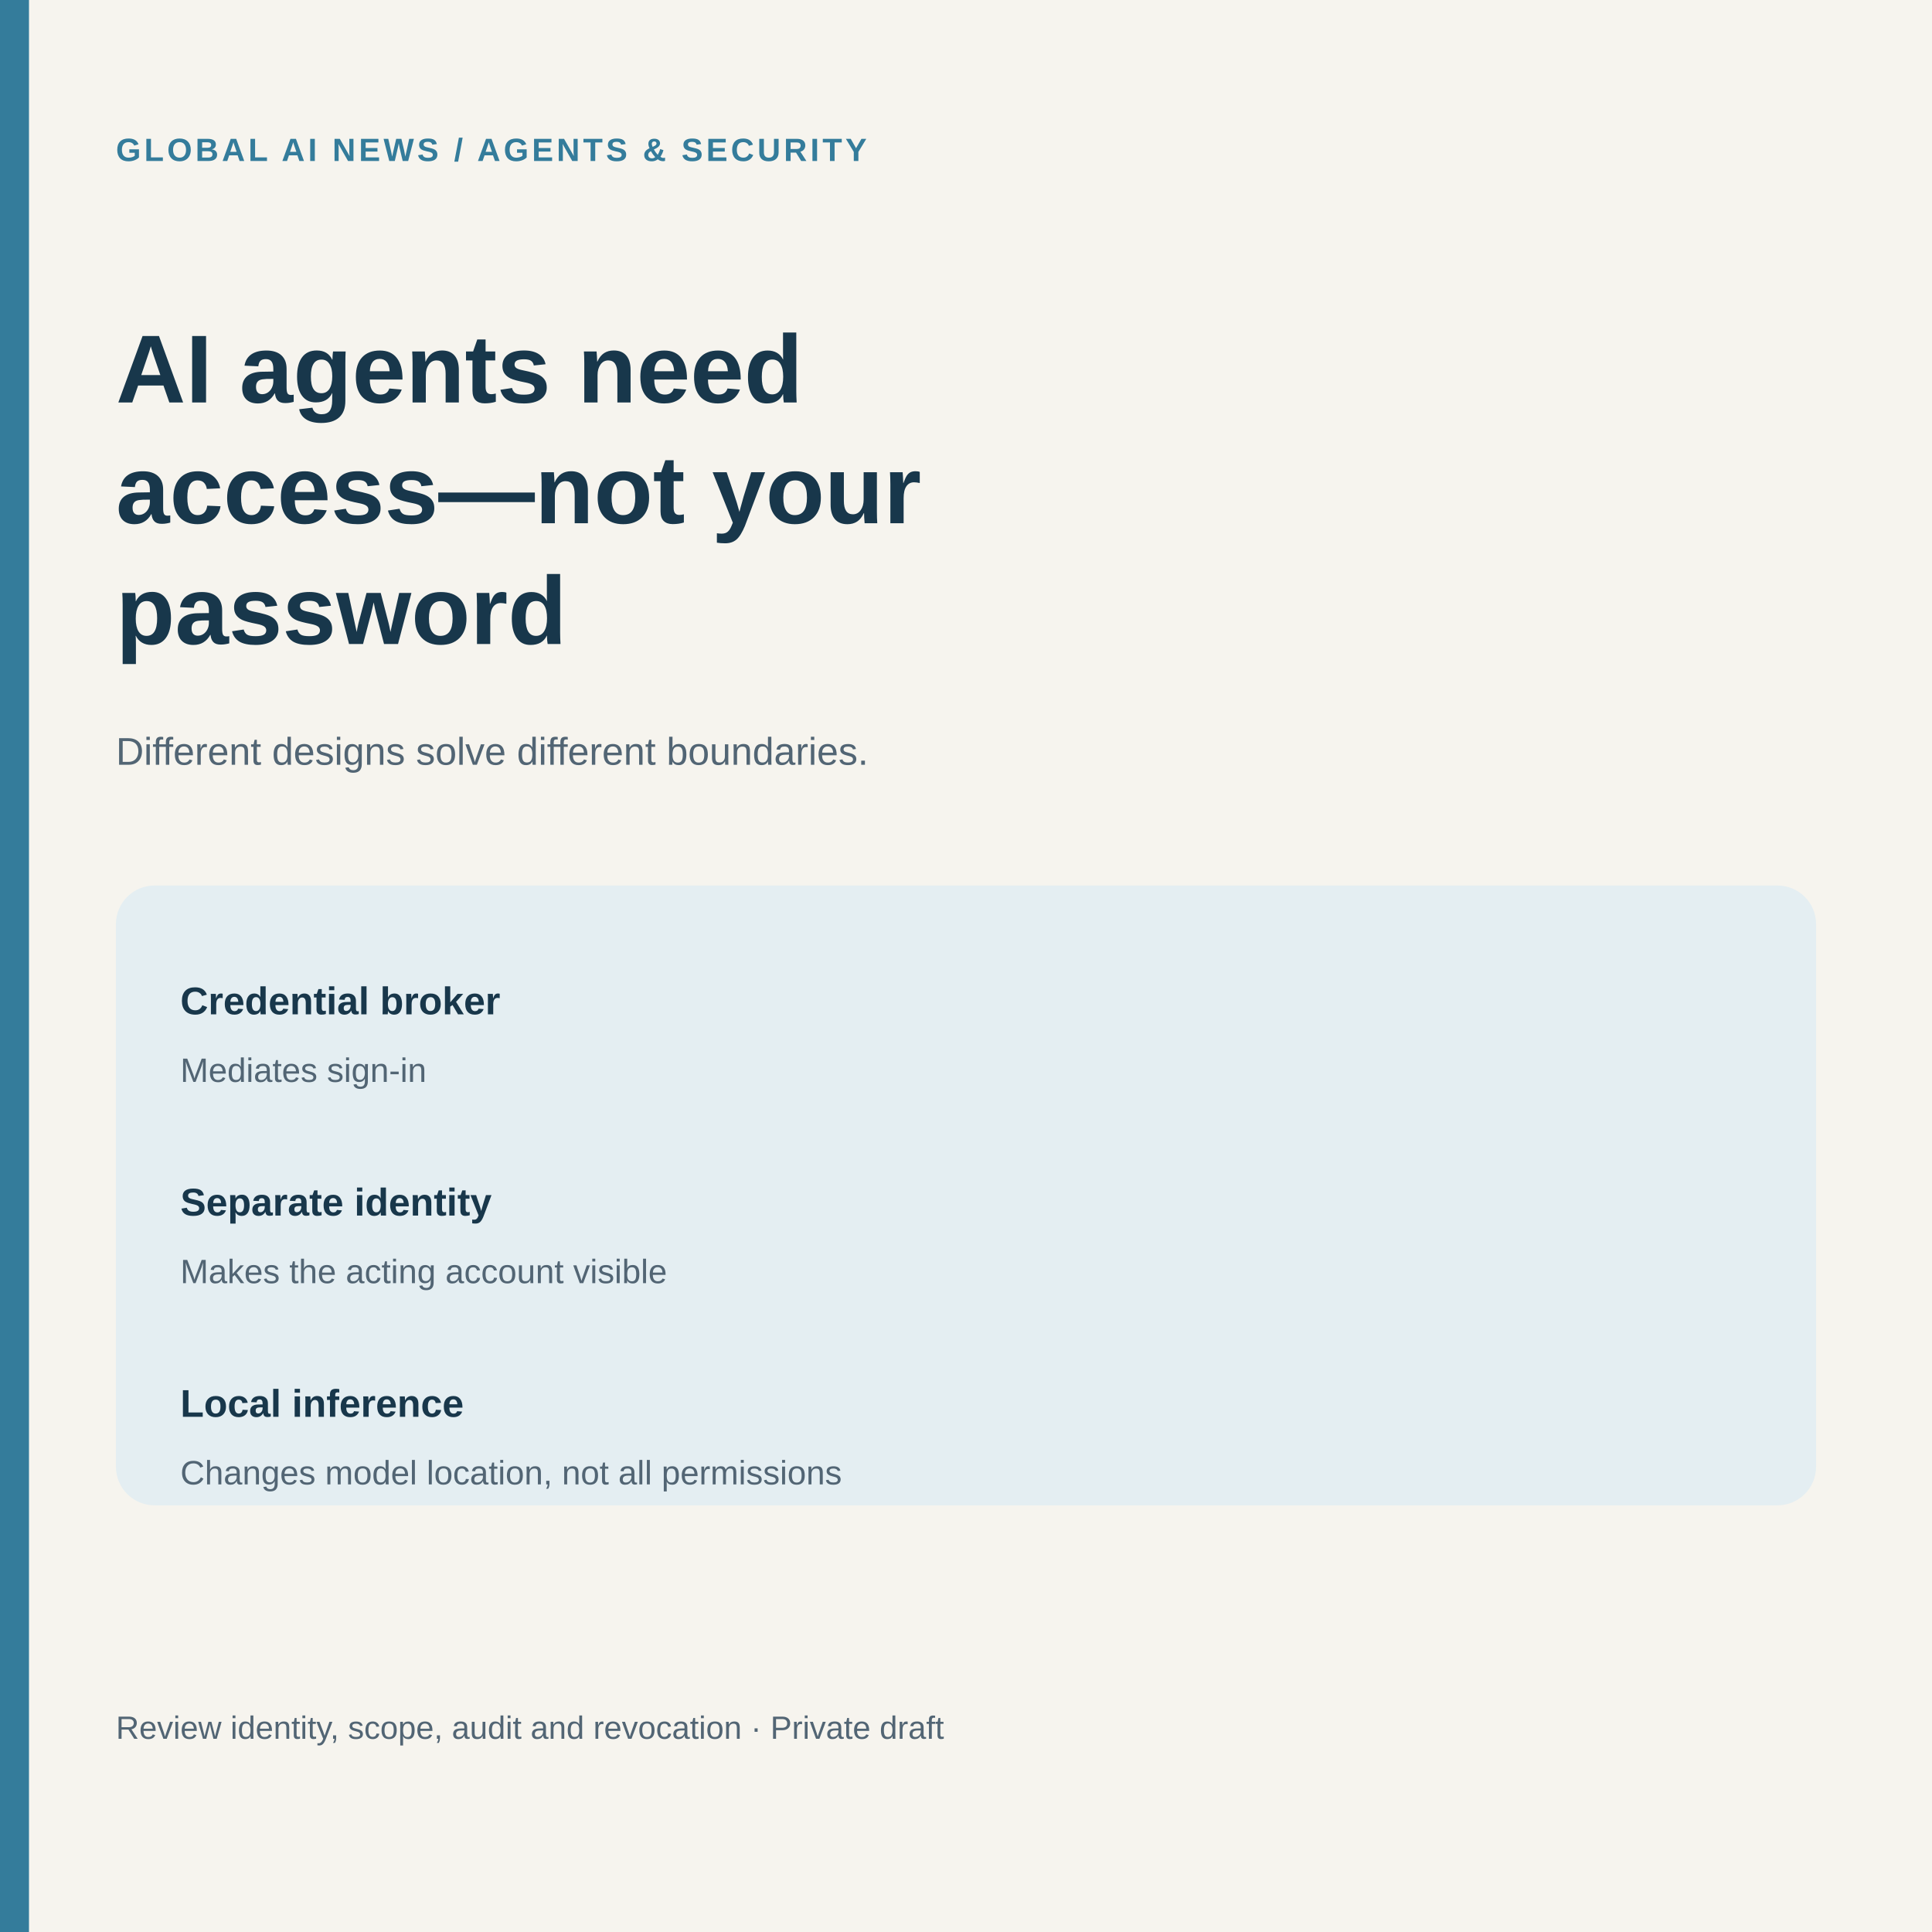
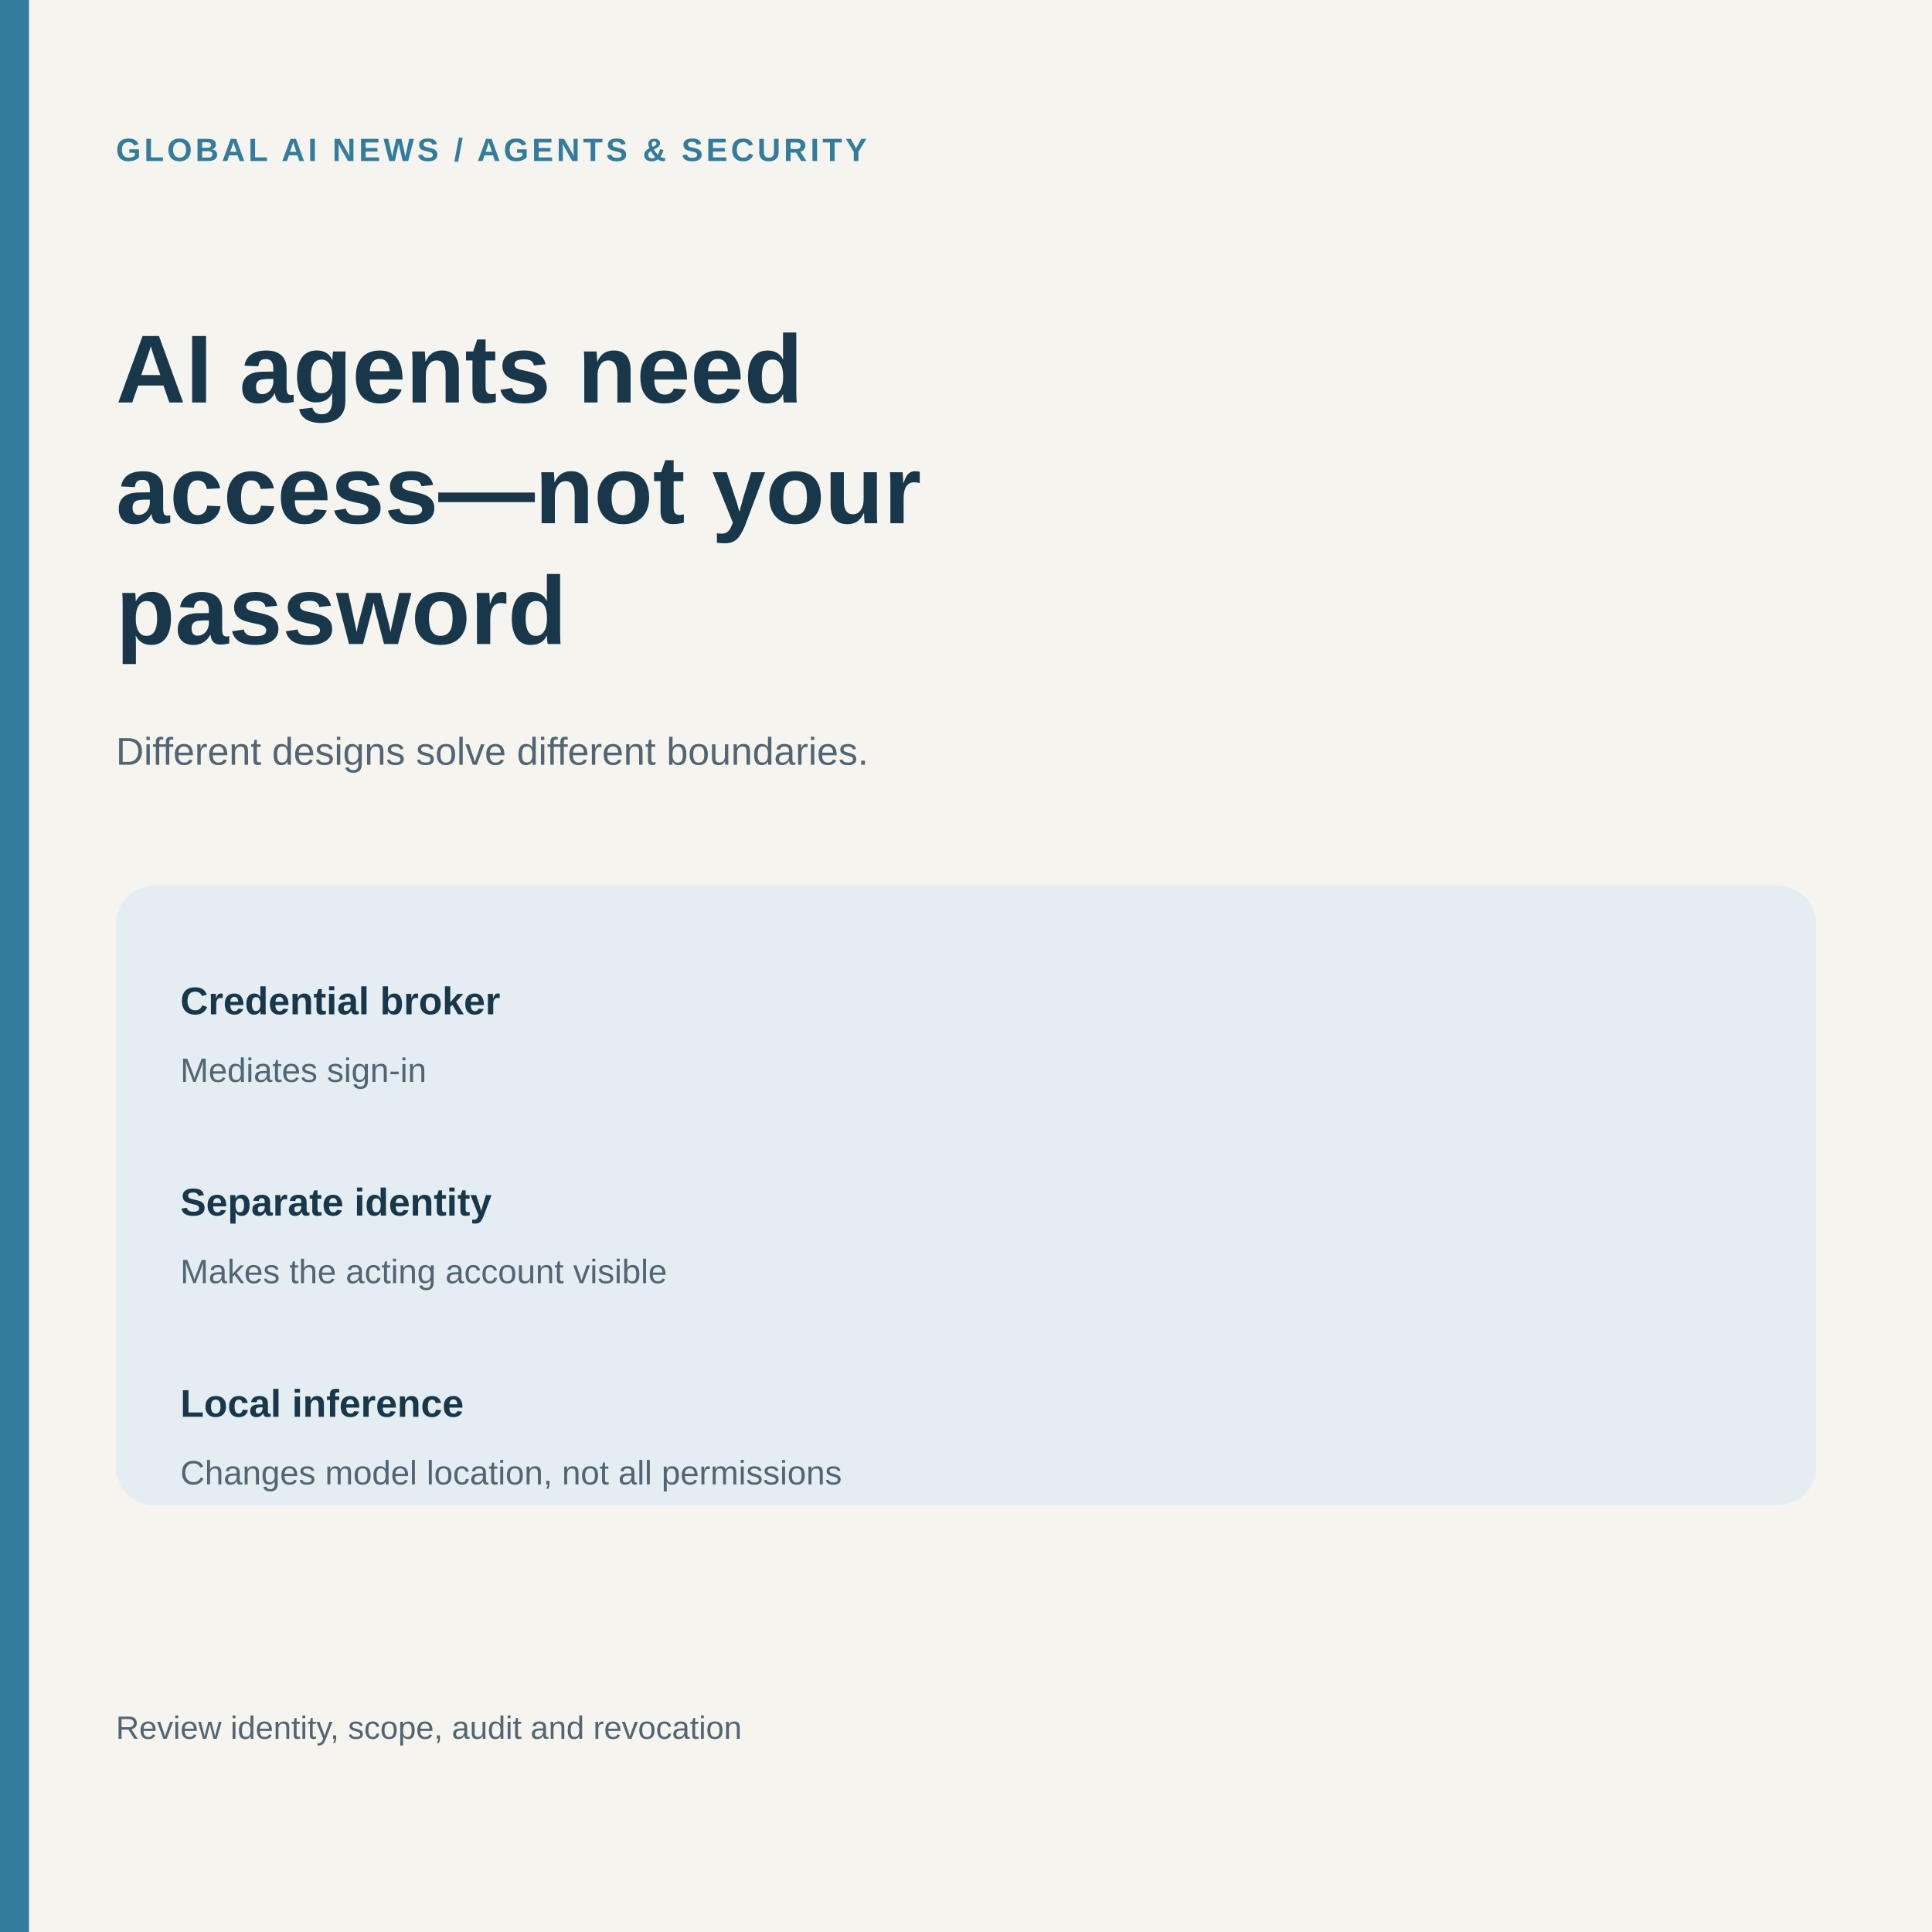
<svg xmlns="http://www.w3.org/2000/svg" width="1200" height="1200" viewBox="0 0 1200 1200" role="img" aria-labelledby="title desc">
  <rect width="1200" height="1200" fill="#f6f4ee" />
  <rect width="18" height="1200" fill="#347c9b" />
  <text x="72" y="100" font-family="Arial,sans-serif" font-size="20" font-weight="700" letter-spacing="2" fill="#347c9b">GLOBAL AI NEWS  /  AGENTS &amp; SECURITY</text>
  <text x="72" y="250" font-family="Arial,sans-serif" font-size="60" font-weight="700" fill="#18374b">AI agents need</text>
  <text x="72" y="325" font-family="Arial,sans-serif" font-size="60" font-weight="700" fill="#18374b">access—not your</text>
  <text x="72" y="400" font-family="Arial,sans-serif" font-size="60" font-weight="700" fill="#18374b">password</text>
  <text x="72" y="475" font-family="Arial,sans-serif" font-size="24" fill="#526574">Different designs solve different boundaries.</text>
  <rect x="72" y="550" width="1056" height="385" rx="24" fill="#e4eef2" />
  <text x="112" y="630" font-family="Arial,sans-serif" font-size="24" font-weight="700" fill="#18374b">Credential broker</text>
  <text x="112" y="672" font-family="Arial,sans-serif" font-size="21" fill="#526574">Mediates sign-in</text>
  <text x="112" y="755" font-family="Arial,sans-serif" font-size="24" font-weight="700" fill="#18374b">Separate identity</text>
  <text x="112" y="797" font-family="Arial,sans-serif" font-size="21" fill="#526574">Makes the acting account visible</text>
  <text x="112" y="880" font-family="Arial,sans-serif" font-size="24" font-weight="700" fill="#18374b">Local inference</text>
  <text x="112" y="922" font-family="Arial,sans-serif" font-size="21" fill="#526574">Changes model location, not all permissions</text>
-   <text x="72" y="1080" font-family="Arial,sans-serif" font-size="20" fill="#526574">Review identity, scope, audit and revocation · Private draft</text>
+   <text x="72" y="1080" font-family="Arial,sans-serif" font-size="20" fill="#526574">Review identity, scope, audit and revocation</text>
</svg>
